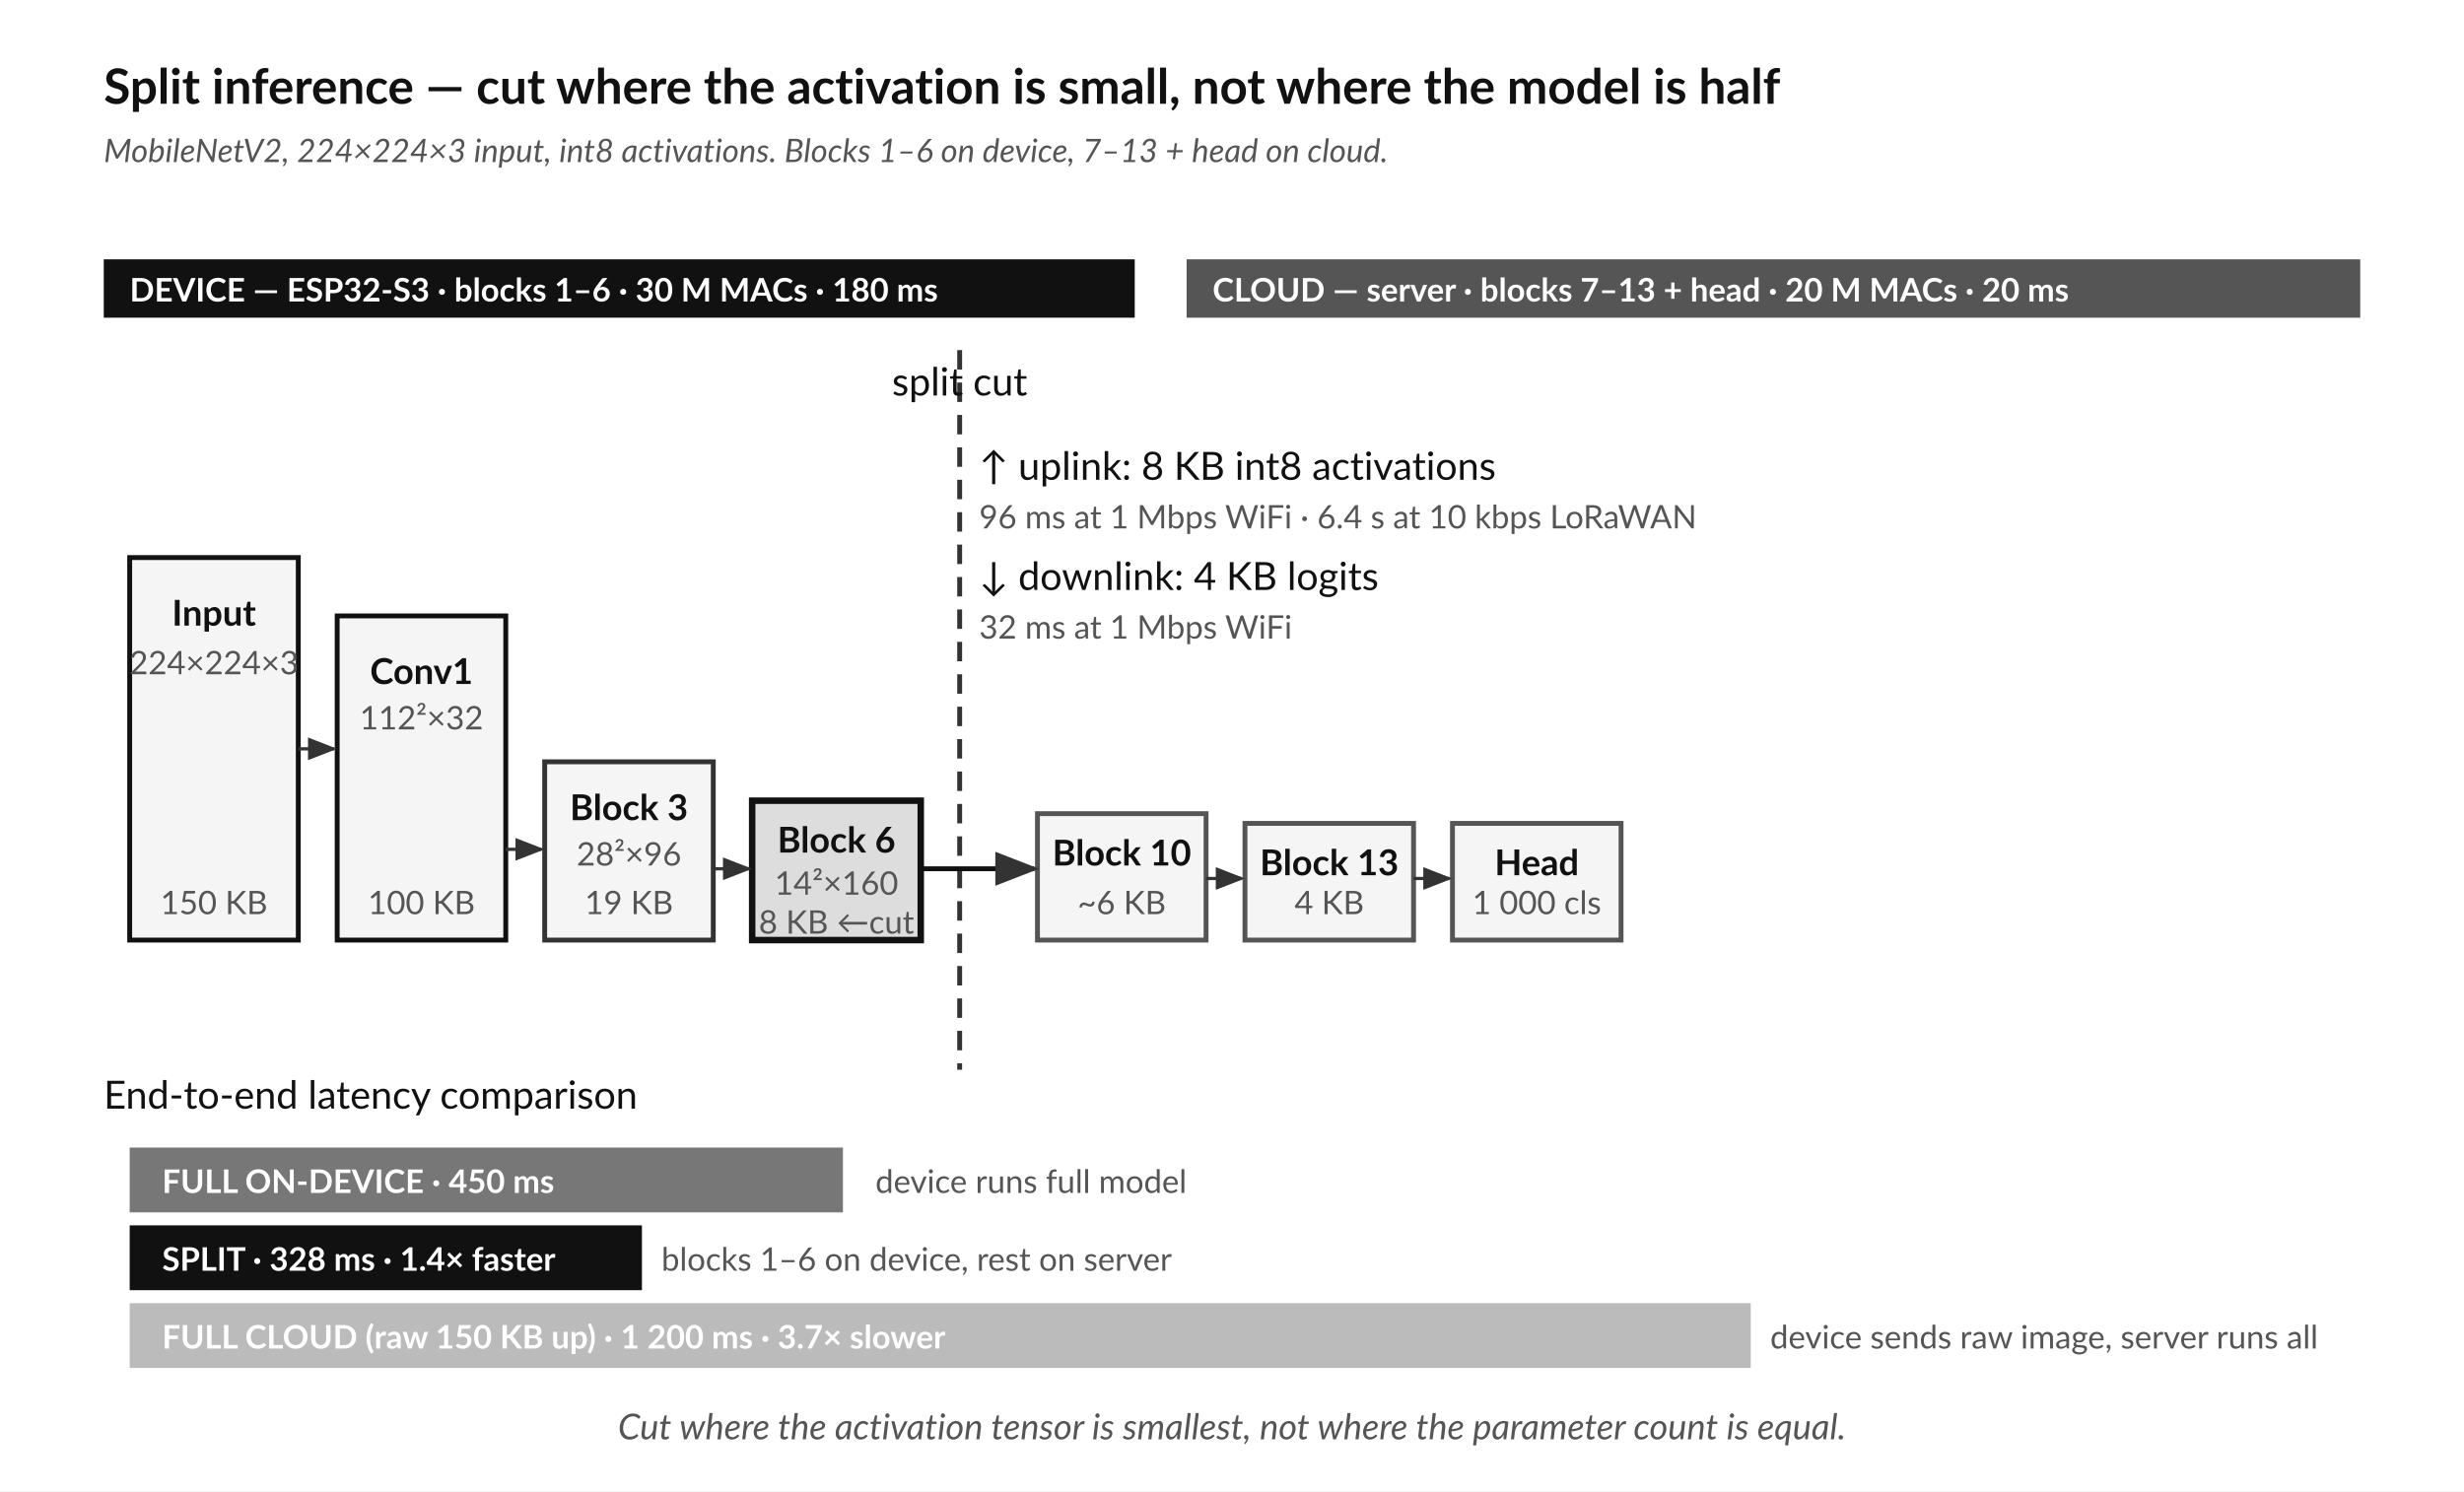
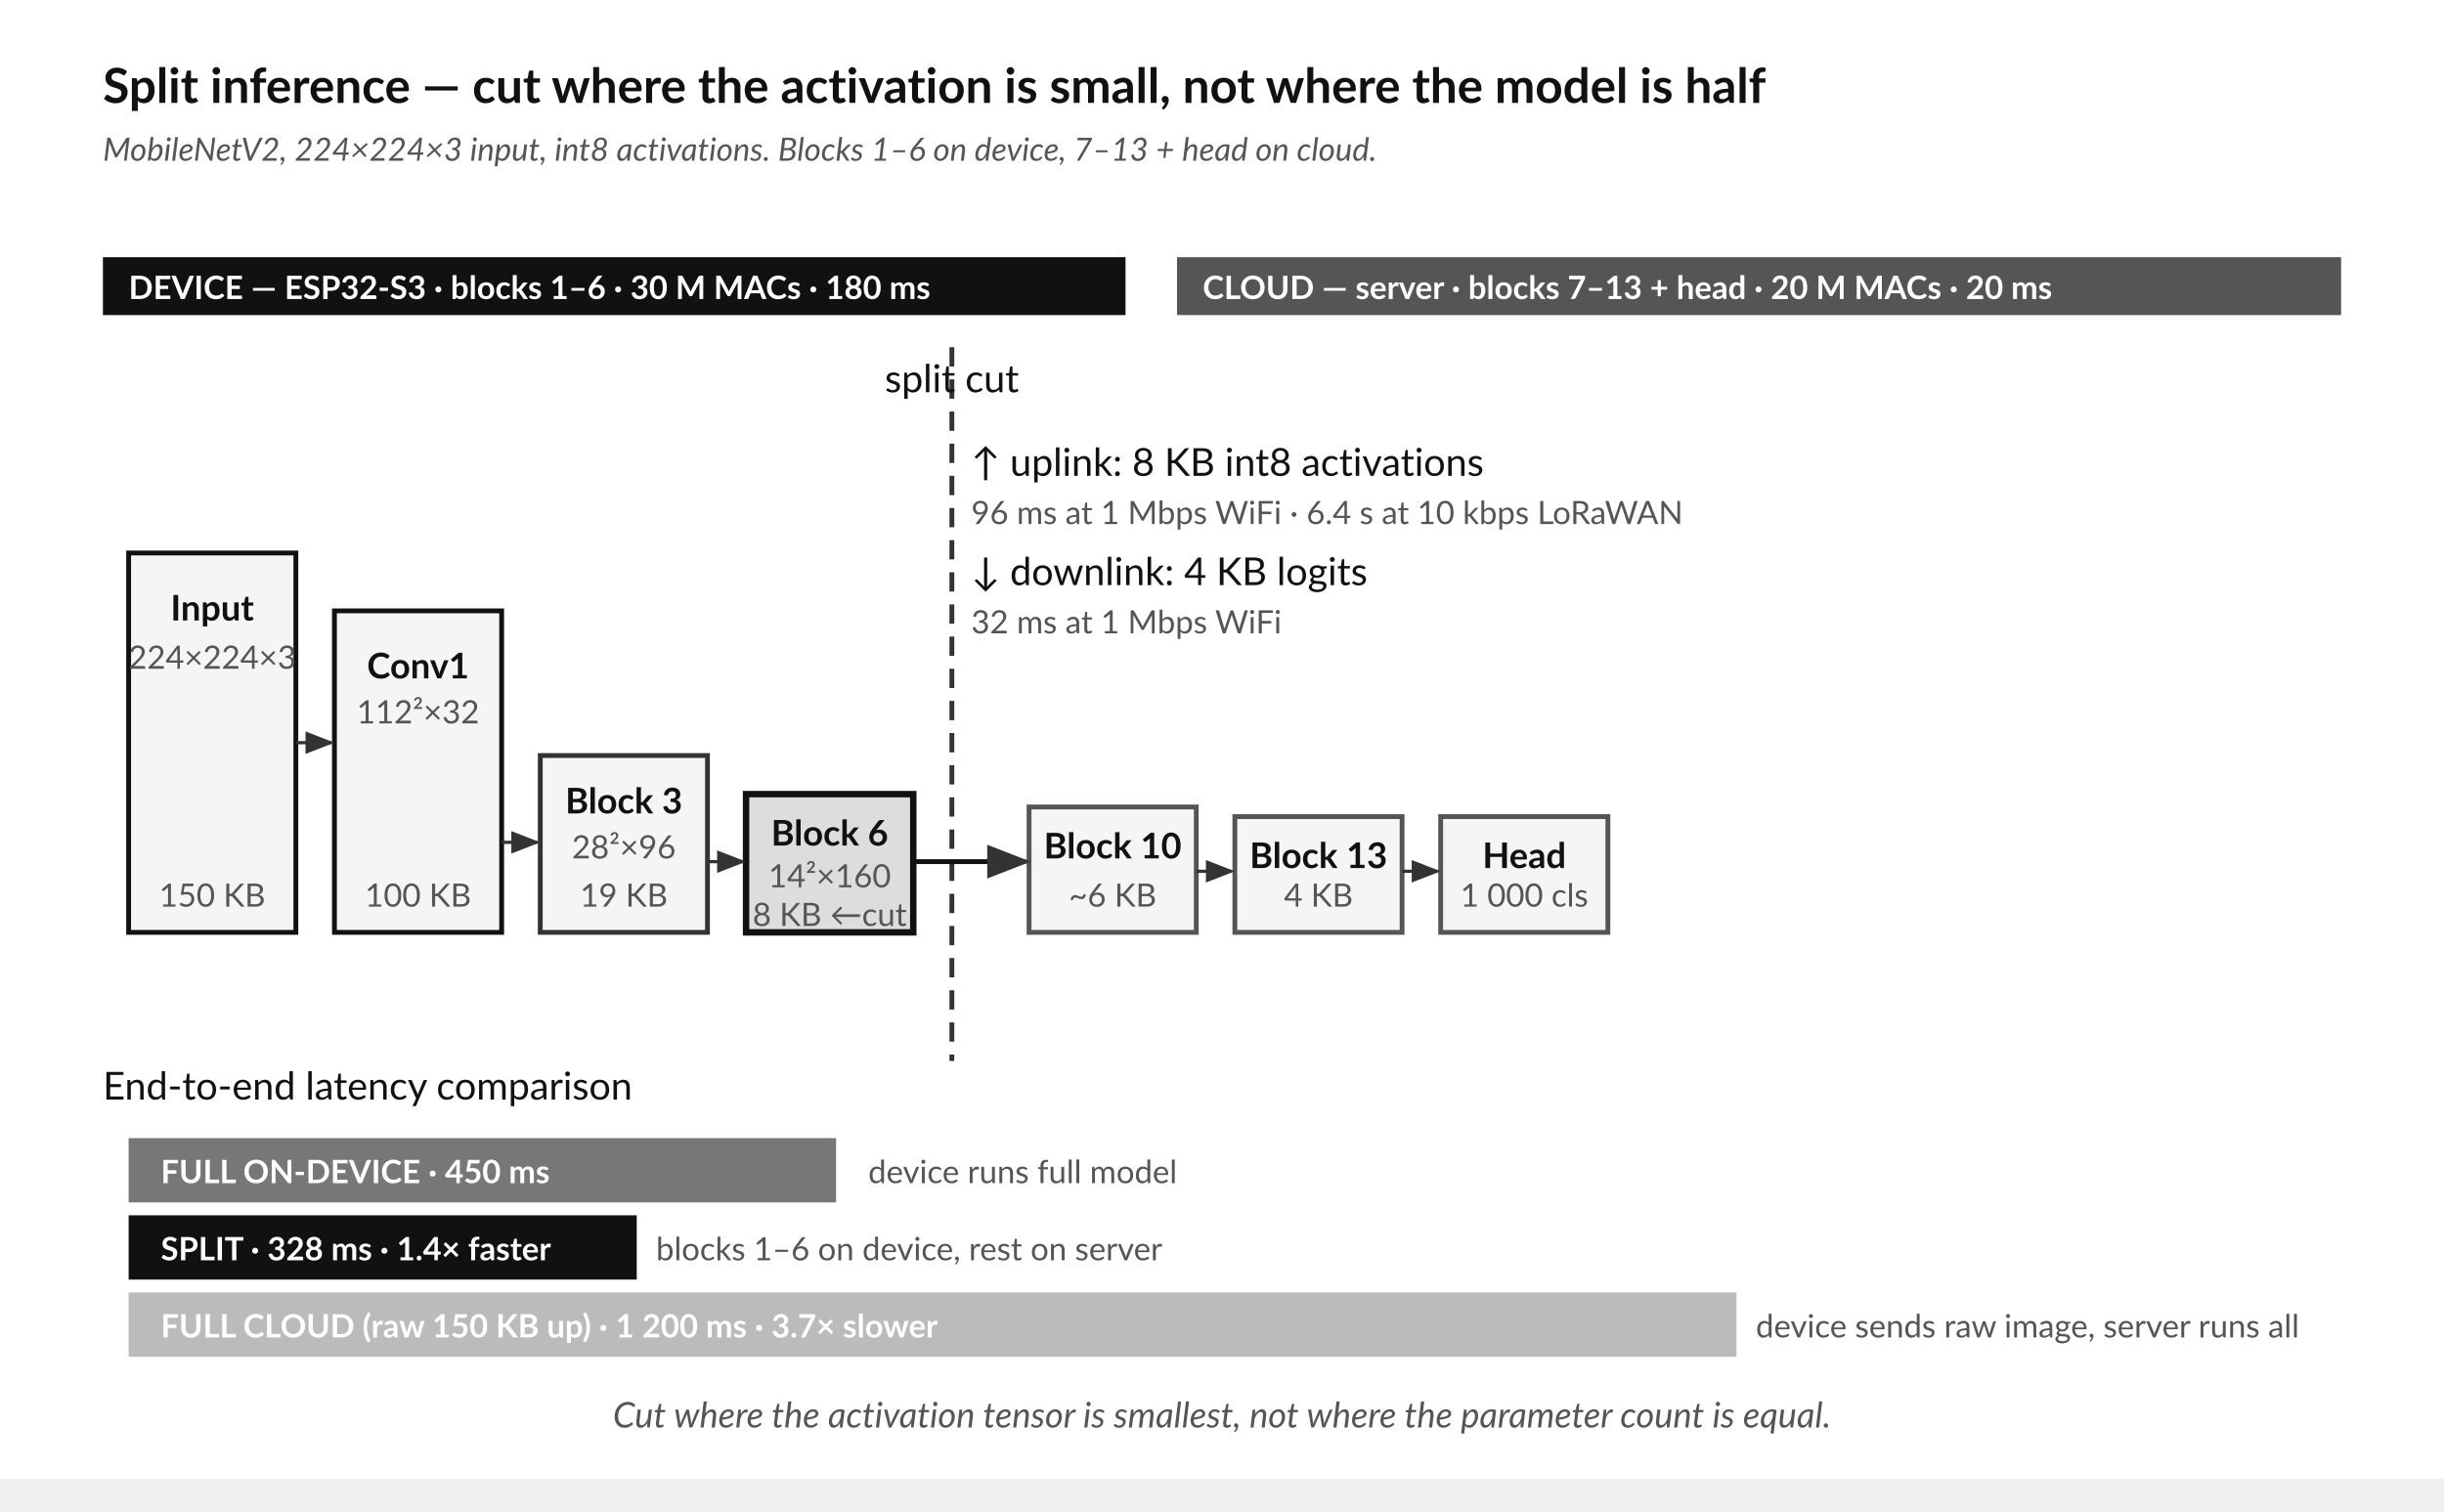
- <svg xmlns="http://www.w3.org/2000/svg" viewBox="0 0 760 460" role="img" aria-labelledby="t05 d05">
+ <svg xmlns="http://www.w3.org/2000/svg" viewBox="0 0 760 470" role="img" aria-labelledby="t05 d05">
  <defs>
    <style>
      .ti    { font-family: Lato, 'Helvetica Neue', Arial, sans-serif; font-size: 15px; font-weight: bold; fill: #111111; }
      .lb    { font-family: Lato, 'Helvetica Neue', Arial, sans-serif; font-size: 12px; fill: #111111; }
      .h2    { font-family: Lato, 'Helvetica Neue', Arial, sans-serif; font-size: 11px; font-weight: bold; fill: #111111; }
      .sm    { font-family: Lato, 'Helvetica Neue', Arial, sans-serif; font-size: 10px; fill: #555555; }
      .nm    { font-family: Lato, 'Helvetica Neue', Arial, sans-serif; font-size: 10px; font-style: italic; fill: #555555; }
      .cap   { font-family: Lato, 'Helvetica Neue', Arial, sans-serif; font-size: 11px; font-style: italic; fill: #555555; }
      .badge { font-family: Lato, 'Helvetica Neue', Arial, sans-serif; font-size: 10px; font-weight: bold; fill: #FFFFFF; }
    </style>
    <marker id="ar5" markerWidth="9" markerHeight="7" refX="8" refY="3.5" orient="auto">
      <polygon points="0 0, 9 3.5, 0 7" fill="#333333" />
    </marker>
  </defs>
  <rect width="760" height="460" fill="#FFFFFF" />
  <text x="32" y="32" class="ti">Split inference — cut where the activation is small, not where the model is half</text>
  <text x="32" y="50" class="nm">MobileNetV2, 224×224×3 input, int8 activations. Blocks 1–6 on device, 7–13 + head on cloud.</text>
  <rect x="32" y="80" width="318" height="18" fill="#111111" />
  <text x="40" y="93" class="badge">DEVICE — ESP32-S3 · blocks 1–6 · 30 M MACs · 180 ms</text>
  <rect x="366" y="80" width="362" height="18" fill="#555555" />
  <text x="374" y="93" class="badge">CLOUD — server · blocks 7–13 + head · 20 M MACs · 20 ms</text>
  <rect x="40" y="172" width="52" height="118" fill="#F5F5F5" stroke="#111111" stroke-width="1.5" />
  <text x="66" y="193" text-anchor="middle" class="h2">Input</text>
  <text x="66" y="208" text-anchor="middle" class="sm">224×224×3</text>
  <text x="66" y="282" text-anchor="middle" class="sm">150 KB</text>
  <rect x="104" y="190" width="52" height="100" fill="#F5F5F5" stroke="#111111" stroke-width="1.5" />
  <text x="130" y="211" text-anchor="middle" class="h2">Conv1</text>
  <text x="130" y="225" text-anchor="middle" class="sm">112²×32</text>
  <text x="130" y="282" text-anchor="middle" class="sm">100 KB</text>
  <rect x="168" y="235" width="52" height="55" fill="#F5F5F5" stroke="#333333" stroke-width="1.5" />
  <text x="194" y="253" text-anchor="middle" class="h2">Block 3</text>
  <text x="194" y="267" text-anchor="middle" class="sm">28²×96</text>
  <text x="194" y="282" text-anchor="middle" class="sm">19 KB</text>
  <rect x="232" y="247" width="52" height="43" fill="#DDDDDD" stroke="#111111" stroke-width="2" />
  <text x="258" y="263" text-anchor="middle" class="h2">Block 6</text>
  <text x="258" y="276" text-anchor="middle" class="sm">14²×160</text>
  <text x="258" y="288" text-anchor="middle" class="sm">8 KB ←cut</text>
  <line x1="296" y1="108" x2="296" y2="330" stroke="#333333" stroke-width="1.5" stroke-dasharray="6 4" />
  <text x="296" y="122" text-anchor="middle" class="lb">split cut</text>
  <rect x="320" y="251" width="52" height="39" fill="#F5F5F5" stroke="#555555" stroke-width="1.5" />
  <text x="346" y="267" text-anchor="middle" class="h2">Block 10</text>
  <text x="346" y="282" text-anchor="middle" class="sm">~6 KB</text>
  <rect x="384" y="254" width="52" height="36" fill="#F5F5F5" stroke="#555555" stroke-width="1.5" />
  <text x="410" y="270" text-anchor="middle" class="h2">Block 13</text>
  <text x="410" y="282" text-anchor="middle" class="sm">4 KB</text>
  <rect x="448" y="254" width="52" height="36" fill="#F5F5F5" stroke="#555555" stroke-width="1.5" />
  <text x="474" y="270" text-anchor="middle" class="h2">Head</text>
  <text x="474" y="282" text-anchor="middle" class="sm">1 000 cls</text>
  <line x1="92" y1="231" x2="103" y2="231" stroke="#333333" stroke-width="1" marker-end="url(#ar5)" />
  <line x1="156" y1="262" x2="167" y2="262" stroke="#333333" stroke-width="1" marker-end="url(#ar5)" />
  <line x1="220" y1="268" x2="231" y2="268" stroke="#333333" stroke-width="1" marker-end="url(#ar5)" />
  <line x1="284" y1="268" x2="319" y2="268" stroke="#111111" stroke-width="1.5" marker-end="url(#ar5)" />
  <line x1="372" y1="271" x2="383" y2="271" stroke="#333333" stroke-width="1" marker-end="url(#ar5)" />
  <line x1="436" y1="271" x2="447" y2="271" stroke="#333333" stroke-width="1" marker-end="url(#ar5)" />
  <text x="302" y="148" class="lb">↑ uplink: 8 KB int8 activations</text>
  <text x="302" y="163" class="sm">96 ms at 1 Mbps WiFi · 6.4 s at 10 kbps LoRaWAN</text>
  <text x="302" y="182" class="lb">↓ downlink: 4 KB logits</text>
  <text x="302" y="197" class="sm">32 ms at 1 Mbps WiFi</text>
  <text x="32" y="342" class="lb">End-to-end latency comparison</text>
  <rect x="40" y="354" width="220" height="20" fill="#777777" />
  <text x="50" y="368" class="badge">FULL ON-DEVICE · 450 ms</text>
  <rect x="40" y="378" width="158" height="20" fill="#111111" />
  <text x="50" y="392" class="badge">SPLIT · 328 ms · 1.4× faster</text>
  <rect x="40" y="402" width="500" height="20" fill="#BBBBBB" />
  <text x="50" y="416" class="badge" fill="#111111">FULL CLOUD (raw 150 KB up) · 1 200 ms · 3.7× slower</text>
  <text x="270" y="368" class="sm">device runs full model</text>
  <text x="204" y="392" class="sm">blocks 1–6 on device, rest on server</text>
  <text x="546" y="416" class="sm">device sends raw image, server runs all</text>
  <text x="380" y="444" text-anchor="middle" class="cap">Cut where the activation tensor is smallest, not where the parameter count is equal.</text>
</svg>
